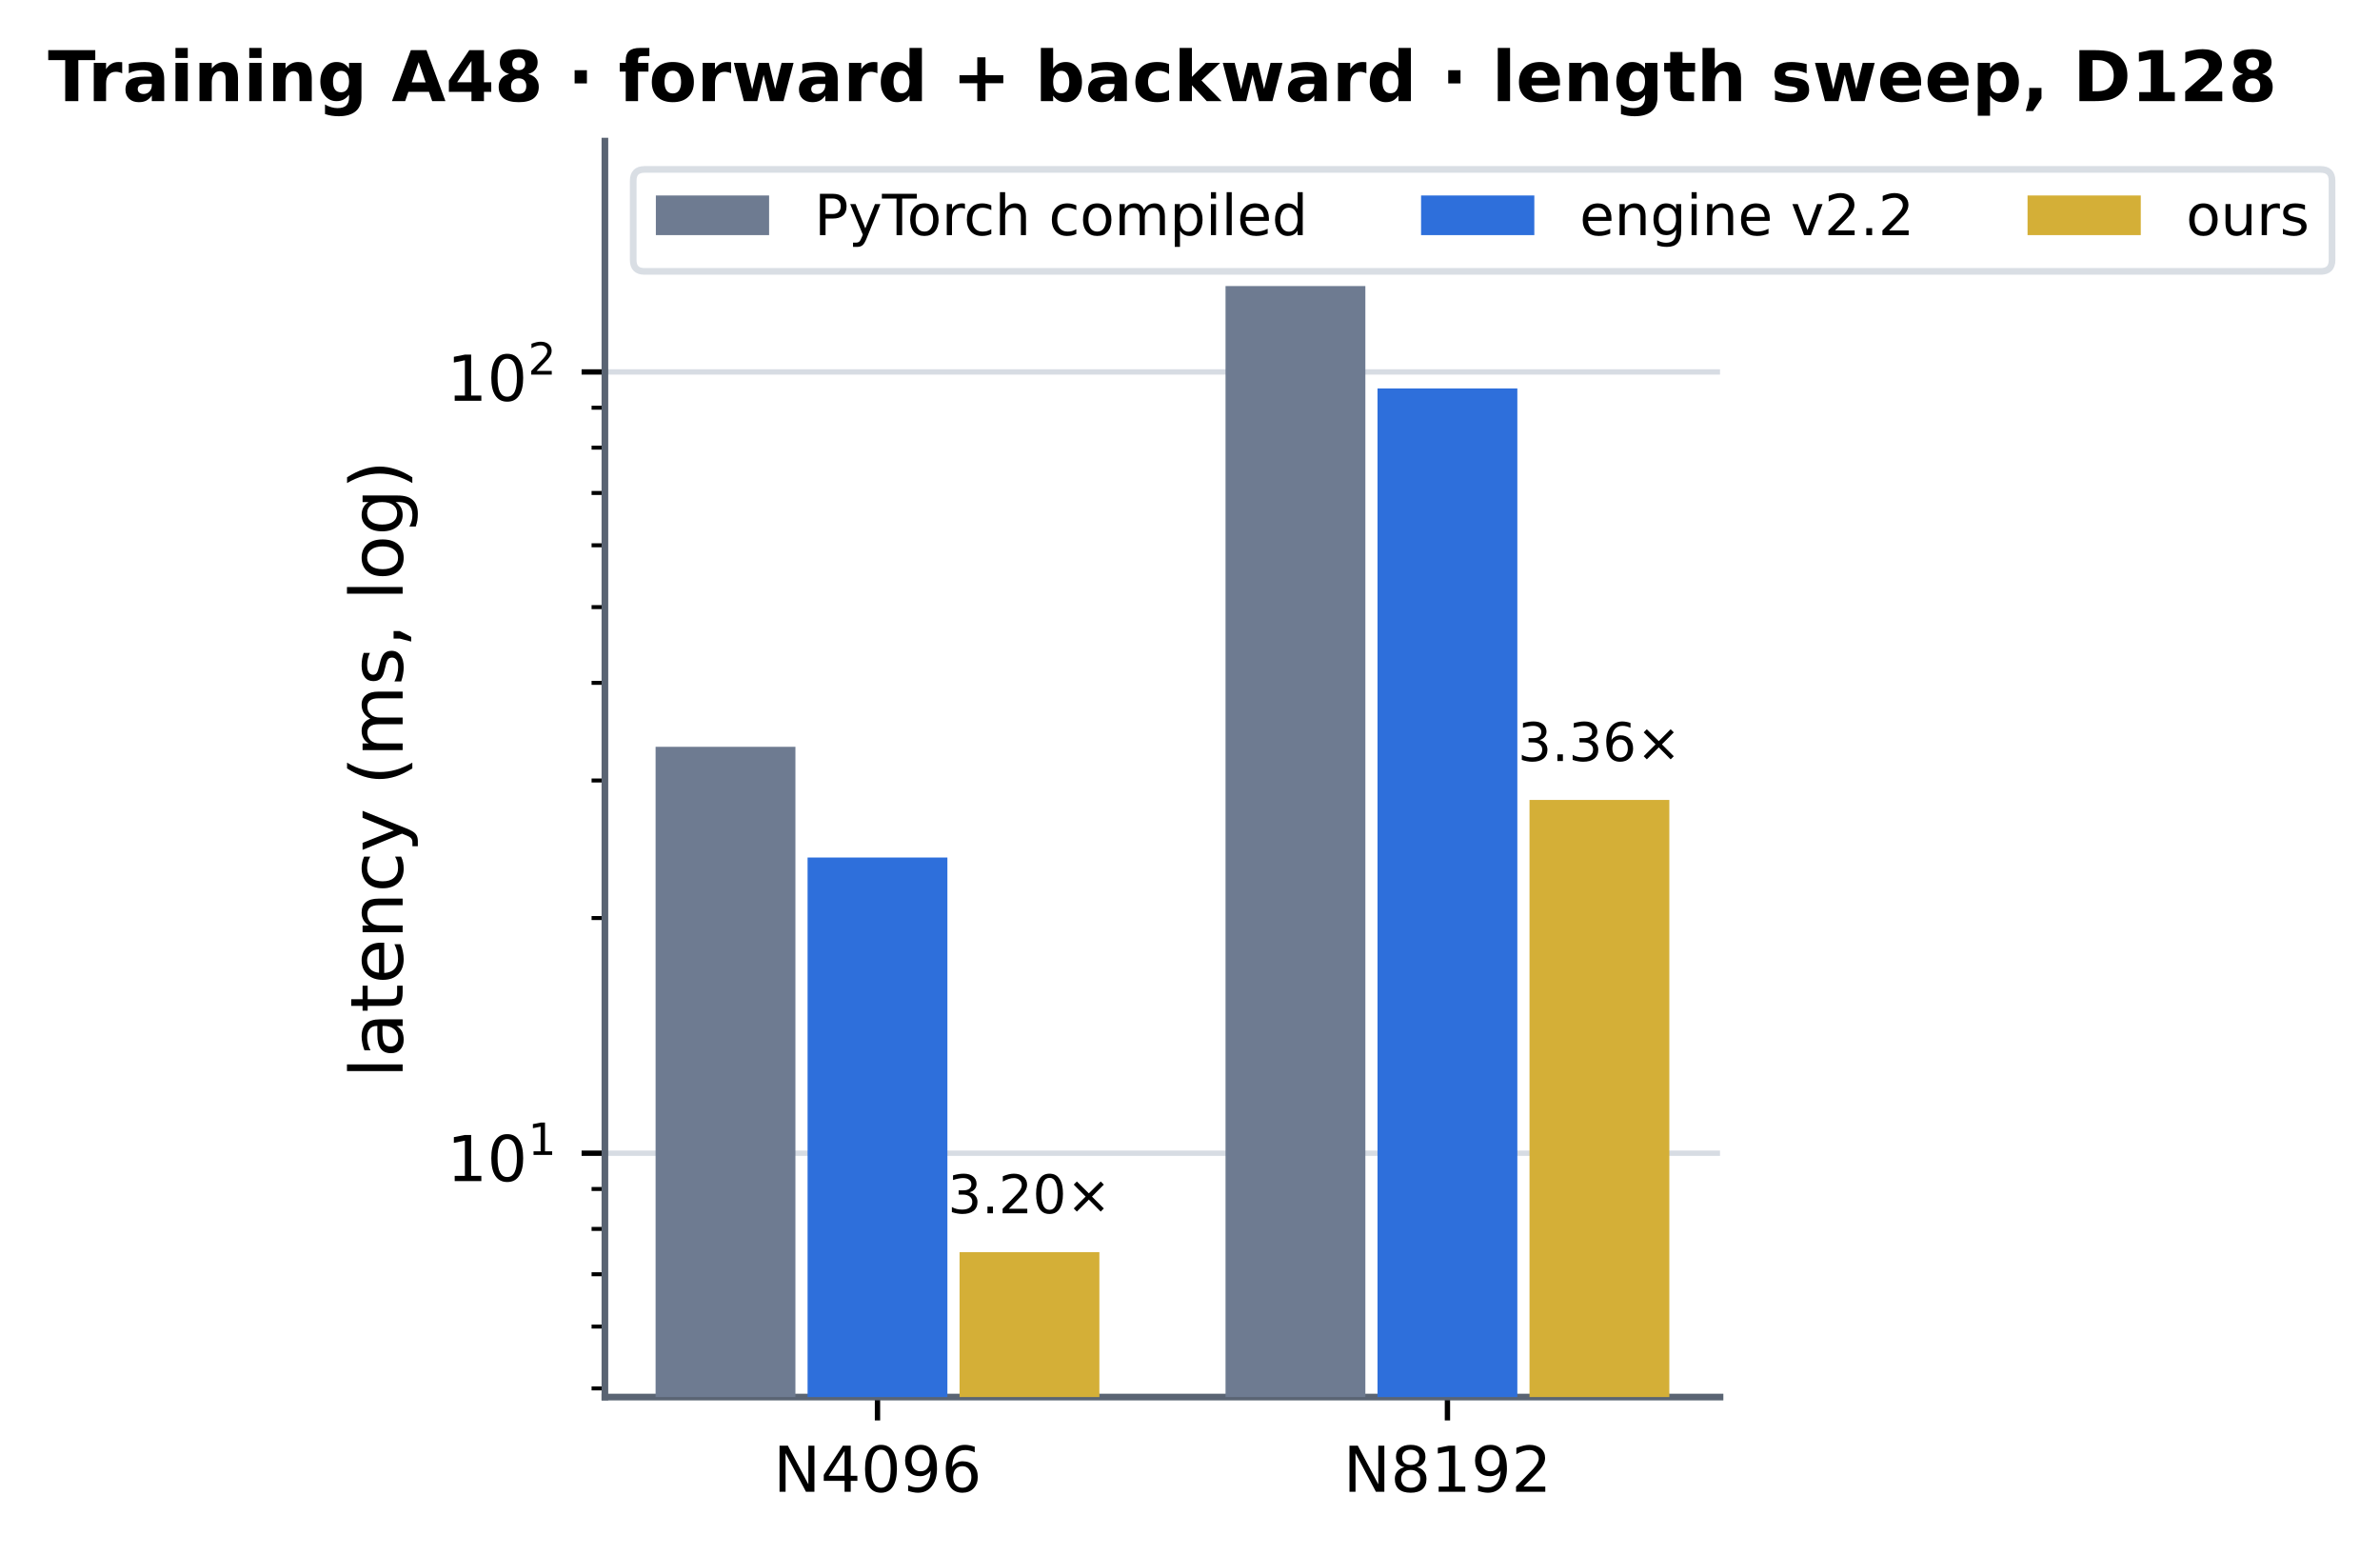
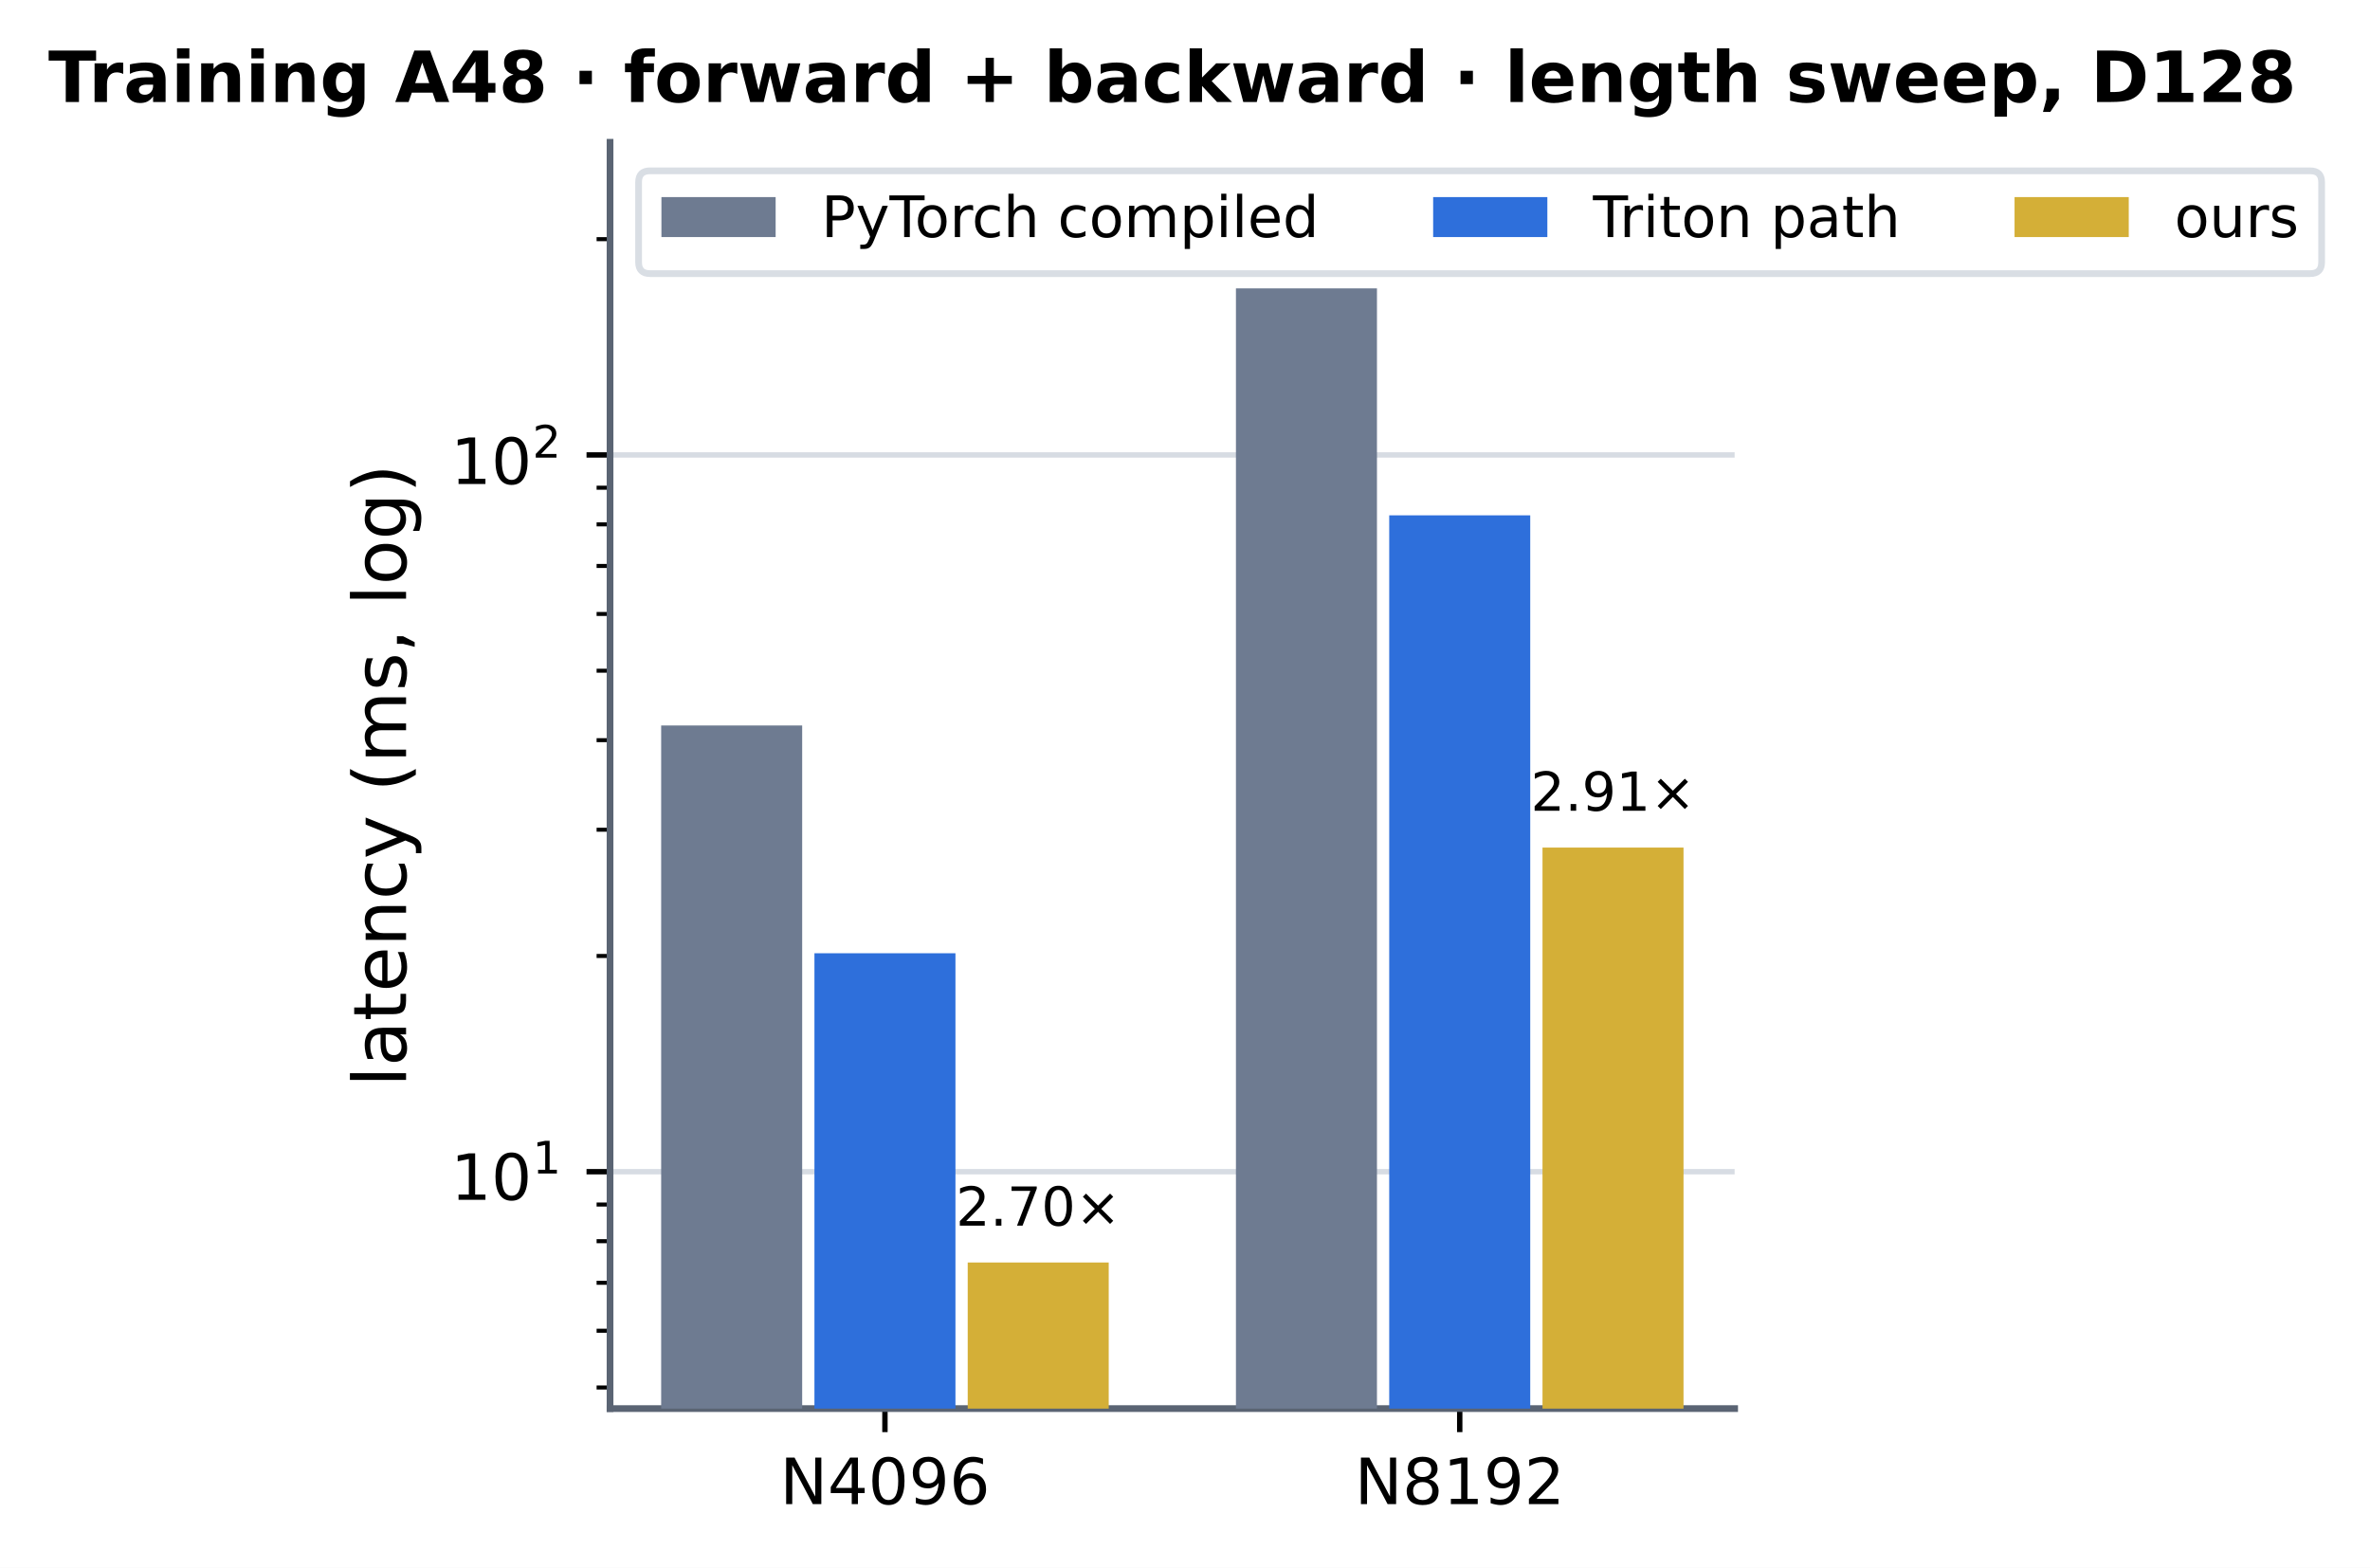
- <svg xmlns="http://www.w3.org/2000/svg" xmlns:xlink="http://www.w3.org/1999/xlink" width="357.282pt" height="233.374pt" viewBox="0 0 357.282 233.374" version="1.1">
+ <svg xmlns="http://www.w3.org/2000/svg" xmlns:xlink="http://www.w3.org/1999/xlink" width="352.784pt" height="233.374pt" viewBox="0 0 352.784 233.374" version="1.1">
  <defs>
    <style type="text/css">*{stroke-linejoin: round; stroke-linecap: butt}</style>
  </defs>
  <g id="figure_1">
    <g id="patch_1">
-       <path d="M 0 233.374  L 357.282 233.374  L 357.282 0  L 0 0  z " style="fill: #ffffff" />
+       <path d="M 0 233.374  L 352.784 233.374  L 352.784 0  L 0 0  z " style="fill: #ffffff" />
    </g>
    <g id="axes_1">
      <g id="patch_2">
        <path d="M 90.807 209.674  L 258.207 209.674  L 258.207 21.178  L 90.807 21.178  z " style="fill: #ffffff" />
      </g>
      <g id="matplotlib.axis_1">
        <g id="xtick_1">
          <g id="line2d_1">
            <defs>
-               <path id="mf3c5587068" d="M 0 0  L 0 3.5  " style="stroke: #000000; stroke-width: 0.8" />
+               <path id="m1c0d8b96fc" d="M 0 0  L 0 3.5  " style="stroke: #000000; stroke-width: 0.8" />
            </defs>
            <g>
-               <use xlink:href="#mf3c5587068" x="131.727" y="209.674" style="stroke: #000000; stroke-width: 0.8" />
+               <use xlink:href="#m1c0d8b96fc" x="131.727" y="209.674" style="stroke: #000000; stroke-width: 0.8" />
            </g>
          </g>
          <g id="text_1">
            <text style="font-size: 9.5px; font-family: 'DejaVu Sans', 'Arial', 'Helvetica', sans-serif; text-anchor: middle" x="131.727" y="223.892" transform="rotate(-0 131.7271 223.8921)">N4096</text>
          </g>
        </g>
        <g id="xtick_2">
          <g id="line2d_2">
            <g>
-               <use xlink:href="#mf3c5587068" x="217.287" y="209.674" style="stroke: #000000; stroke-width: 0.8" />
+               <use xlink:href="#m1c0d8b96fc" x="217.287" y="209.674" style="stroke: #000000; stroke-width: 0.8" />
            </g>
          </g>
          <g id="text_2">
            <text style="font-size: 9.5px; font-family: 'DejaVu Sans', 'Arial', 'Helvetica', sans-serif; text-anchor: middle" x="217.287" y="223.892" transform="rotate(-0 217.2866 223.8921)">N8192</text>
          </g>
        </g>
      </g>
      <g id="matplotlib.axis_2">
        <g id="ytick_1">
          <g id="line2d_3">
-             <path d="M 90.807 173.078  L 258.207 173.078  " clip-path="url(#p007680417d)" style="fill: none; stroke: #d7dce3; stroke-width: 0.8; stroke-linecap: square" />
+             <path d="M 90.807 174.415  L 258.207 174.415  " clip-path="url(#p998b90f575)" style="fill: none; stroke: #d7dce3; stroke-width: 0.8; stroke-linecap: square" />
          </g>
          <g id="line2d_4">
            <defs>
-               <path id="me52f4a4bea" d="M 0 0  L -3.5 0  " style="stroke: #000000; stroke-width: 0.8" />
+               <path id="m5fd928f5ee" d="M 0 0  L -3.5 0  " style="stroke: #000000; stroke-width: 0.8" />
            </defs>
            <g>
-               <use xlink:href="#me52f4a4bea" x="90.807" y="173.078" style="stroke: #000000; stroke-width: 0.8" />
+               <use xlink:href="#m5fd928f5ee" x="90.807" y="174.415" style="stroke: #000000; stroke-width: 0.8" />
            </g>
          </g>
          <g id="text_3">
-             <g transform="translate(67.08684 177.4951)">
+             <g transform="translate(67.08684 178.8323)">
              <text>
                <tspan x="0" y="-0.231" style="font-size: 9.5px; font-family: 'DejaVu Sans'">1</tspan>
                <tspan x="6.044" y="-0.231" style="font-size: 9.5px; font-family: 'DejaVu Sans'">0</tspan>
                <tspan x="12.179" y="-4.155" style="font-size: 6.65px; font-family: 'DejaVu Sans'">1</tspan>
              </text>
            </g>
          </g>
        </g>
        <g id="ytick_2">
          <g id="line2d_5">
-             <path d="M 90.807 55.821  L 258.207 55.821  " clip-path="url(#p007680417d)" style="fill: none; stroke: #d7dce3; stroke-width: 0.8; stroke-linecap: square" />
+             <path d="M 90.807 67.719  L 258.207 67.719  " clip-path="url(#p998b90f575)" style="fill: none; stroke: #d7dce3; stroke-width: 0.8; stroke-linecap: square" />
          </g>
          <g id="line2d_6">
            <g>
-               <use xlink:href="#me52f4a4bea" x="90.807" y="55.821" style="stroke: #000000; stroke-width: 0.8" />
+               <use xlink:href="#m5fd928f5ee" x="90.807" y="67.719" style="stroke: #000000; stroke-width: 0.8" />
            </g>
          </g>
          <g id="text_4">
-             <g transform="translate(67.08684 60.28601)">
+             <g transform="translate(67.08684 72.18356)">
              <text>
                <tspan x="0" y="-0.144" style="font-size: 9.5px; font-family: 'DejaVu Sans'">1</tspan>
                <tspan x="6.044" y="-0.144" style="font-size: 9.5px; font-family: 'DejaVu Sans'">0</tspan>
                <tspan x="12.179" y="-4.067" style="font-size: 6.65px; font-family: 'DejaVu Sans'">2</tspan>
              </text>
            </g>
          </g>
        </g>
        <g id="ytick_3">
          <g id="line2d_7">
            <defs>
-               <path id="m27893f4673" d="M 0 0  L -2 0  " style="stroke: #000000; stroke-width: 0.6" />
+               <path id="m5fb9cb4a6a" d="M 0 0  L -2 0  " style="stroke: #000000; stroke-width: 0.6" />
            </defs>
            <g>
-               <use xlink:href="#m27893f4673" x="90.807" y="208.375" style="stroke: #000000; stroke-width: 0.6" />
+               <use xlink:href="#m5fb9cb4a6a" x="90.807" y="206.534" style="stroke: #000000; stroke-width: 0.6" />
            </g>
          </g>
        </g>
        <g id="ytick_4">
          <g id="line2d_8">
            <g>
-               <use xlink:href="#m27893f4673" x="90.807" y="199.091" style="stroke: #000000; stroke-width: 0.6" />
+               <use xlink:href="#m5fb9cb4a6a" x="90.807" y="198.085" style="stroke: #000000; stroke-width: 0.6" />
            </g>
          </g>
        </g>
        <g id="ytick_5">
          <g id="line2d_9">
            <g>
-               <use xlink:href="#m27893f4673" x="90.807" y="191.241" style="stroke: #000000; stroke-width: 0.6" />
+               <use xlink:href="#m5fb9cb4a6a" x="90.807" y="190.942" style="stroke: #000000; stroke-width: 0.6" />
            </g>
          </g>
        </g>
        <g id="ytick_6">
          <g id="line2d_10">
            <g>
-               <use xlink:href="#m27893f4673" x="90.807" y="184.441" style="stroke: #000000; stroke-width: 0.6" />
+               <use xlink:href="#m5fb9cb4a6a" x="90.807" y="184.755" style="stroke: #000000; stroke-width: 0.6" />
            </g>
          </g>
        </g>
        <g id="ytick_7">
          <g id="line2d_11">
            <g>
-               <use xlink:href="#m27893f4673" x="90.807" y="178.443" style="stroke: #000000; stroke-width: 0.6" />
+               <use xlink:href="#m5fb9cb4a6a" x="90.807" y="179.297" style="stroke: #000000; stroke-width: 0.6" />
            </g>
          </g>
        </g>
        <g id="ytick_8">
          <g id="line2d_12">
            <g>
-               <use xlink:href="#m27893f4673" x="90.807" y="137.78" style="stroke: #000000; stroke-width: 0.6" />
+               <use xlink:href="#m5fb9cb4a6a" x="90.807" y="142.296" style="stroke: #000000; stroke-width: 0.6" />
            </g>
          </g>
        </g>
        <g id="ytick_9">
          <g id="line2d_13">
            <g>
-               <use xlink:href="#m27893f4673" x="90.807" y="117.132" style="stroke: #000000; stroke-width: 0.6" />
+               <use xlink:href="#m5fb9cb4a6a" x="90.807" y="123.508" style="stroke: #000000; stroke-width: 0.6" />
            </g>
          </g>
        </g>
        <g id="ytick_10">
          <g id="line2d_14">
            <g>
-               <use xlink:href="#m27893f4673" x="90.807" y="102.482" style="stroke: #000000; stroke-width: 0.6" />
+               <use xlink:href="#m5fb9cb4a6a" x="90.807" y="110.177" style="stroke: #000000; stroke-width: 0.6" />
            </g>
          </g>
        </g>
        <g id="ytick_11">
          <g id="line2d_15">
            <g>
-               <use xlink:href="#m27893f4673" x="90.807" y="91.119" style="stroke: #000000; stroke-width: 0.6" />
+               <use xlink:href="#m5fb9cb4a6a" x="90.807" y="99.837" style="stroke: #000000; stroke-width: 0.6" />
            </g>
          </g>
        </g>
        <g id="ytick_12">
          <g id="line2d_16">
            <g>
-               <use xlink:href="#m27893f4673" x="90.807" y="81.834" style="stroke: #000000; stroke-width: 0.6" />
+               <use xlink:href="#m5fb9cb4a6a" x="90.807" y="91.389" style="stroke: #000000; stroke-width: 0.6" />
            </g>
          </g>
        </g>
        <g id="ytick_13">
          <g id="line2d_17">
            <g>
-               <use xlink:href="#m27893f4673" x="90.807" y="73.984" style="stroke: #000000; stroke-width: 0.6" />
+               <use xlink:href="#m5fb9cb4a6a" x="90.807" y="84.246" style="stroke: #000000; stroke-width: 0.6" />
            </g>
          </g>
        </g>
        <g id="ytick_14">
          <g id="line2d_18">
            <g>
-               <use xlink:href="#m27893f4673" x="90.807" y="67.184" style="stroke: #000000; stroke-width: 0.6" />
+               <use xlink:href="#m5fb9cb4a6a" x="90.807" y="78.058" style="stroke: #000000; stroke-width: 0.6" />
            </g>
          </g>
        </g>
        <g id="ytick_15">
          <g id="line2d_19">
            <g>
-               <use xlink:href="#m27893f4673" x="90.807" y="61.186" style="stroke: #000000; stroke-width: 0.6" />
+               <use xlink:href="#m5fb9cb4a6a" x="90.807" y="72.601" style="stroke: #000000; stroke-width: 0.6" />
+             </g>
+           </g>
+         </g>
+         <g id="ytick_16">
+           <g id="line2d_20">
+             <g>
+               <use xlink:href="#m5fb9cb4a6a" x="90.807" y="35.6" style="stroke: #000000; stroke-width: 0.6" />
            </g>
          </g>
        </g>
        <g id="text_5">
          <text style="font-size: 11px; font-family: 'DejaVu Sans', 'Arial', 'Helvetica', sans-serif; text-anchor: middle" x="60.444" y="115.426" transform="rotate(-90 60.44426 115.4264)">latency (ms, log)</text>
        </g>
      </g>
      <g id="patch_3">
        <path d="M 90.807 209.674  L 90.807 21.178  " style="fill: none; stroke: #5a6473; stroke-linejoin: miter; stroke-linecap: square" />
      </g>
      <g id="patch_4">
        <path d="M 90.807 209.674  L 258.207 209.674  " style="fill: none; stroke: #5a6473; stroke-linejoin: miter; stroke-linecap: square" />
      </g>
      <g id="patch_5">
-         <path d="M 98.416 117546.966  L 119.407 117546.966  L 119.407 112.078  L 98.416 112.078  z " clip-path="url(#p007680417d)" style="fill: #6e7b91" />
+         <path d="M 98.416 106977.361  L 119.407 106977.361  L 119.407 107.988  L 98.416 107.988  z " clip-path="url(#p998b90f575)" style="fill: #6e7b91" />
      </g>
      <g id="patch_6">
-         <path d="M 183.975 117546.966  L 204.966 117546.966  L 204.966 42.928  L 183.975 42.928  z " clip-path="url(#p007680417d)" style="fill: #6e7b91" />
+         <path d="M 183.975 106977.361  L 204.966 106977.361  L 204.966 42.928  L 183.975 42.928  z " clip-path="url(#p998b90f575)" style="fill: #6e7b91" />
      </g>
      <g id="patch_7">
-         <path d="M 121.232 117546.966  L 142.222 117546.966  L 142.222 128.699  L 121.232 128.699  z " clip-path="url(#p007680417d)" style="fill: #2e6fdb" />
+         <path d="M 121.232 106977.361  L 142.222 106977.361  L 142.222 141.892  L 121.232 141.892  z " clip-path="url(#p998b90f575)" style="fill: #2e6fdb" />
      </g>
      <g id="patch_8">
-         <path d="M 206.791 117546.966  L 227.782 117546.966  L 227.782 58.301  L 206.791 58.301  z " clip-path="url(#p007680417d)" style="fill: #2e6fdb" />
+         <path d="M 206.791 106977.361  L 227.782 106977.361  L 227.782 76.708  L 206.791 76.708  z " clip-path="url(#p998b90f575)" style="fill: #2e6fdb" />
      </g>
      <g id="patch_9">
-         <path d="M 144.048 117546.966  L 165.038 117546.966  L 165.038 187.925  L 144.048 187.925  z " clip-path="url(#p007680417d)" style="fill: #d4af37" />
+         <path d="M 144.048 106977.361  L 165.038 106977.361  L 165.038 187.925  L 144.048 187.925  z " clip-path="url(#p998b90f575)" style="fill: #d4af37" />
      </g>
      <g id="patch_10">
-         <path d="M 229.607 117546.966  L 250.598 117546.966  L 250.598 120.054  L 229.607 120.054  z " clip-path="url(#p007680417d)" style="fill: #d4af37" />
+         <path d="M 229.607 106977.361  L 250.598 106977.361  L 250.598 126.167  L 229.607 126.167  z " clip-path="url(#p998b90f575)" style="fill: #d4af37" />
      </g>
      <g id="text_6">
        <text style="font-weight: 700; font-size: 10.5px; font-family: 'DejaVu Sans', 'Arial', 'Helvetica', sans-serif; text-anchor: middle" x="174.507" y="15.178" transform="rotate(-0 174.5068 15.17836)">Training A48 · forward + backward · length sweep, D128</text>
      </g>
      <g id="text_7">
-         <text style="font-size: 8px; font-family: 'DejaVu Sans', 'Arial', 'Helvetica', sans-serif; text-anchor: middle" x="154.543" y="182.084" transform="rotate(-0 154.543 182.0838)">3.20×</text>
+         <text style="font-size: 8px; font-family: 'DejaVu Sans', 'Arial', 'Helvetica', sans-serif; text-anchor: middle" x="154.543" y="182.437" transform="rotate(-0 154.543 182.4368)">2.70×</text>
      </g>
      <g id="text_8">
-         <text style="font-size: 8px; font-family: 'DejaVu Sans', 'Arial', 'Helvetica', sans-serif; text-anchor: middle" x="240.102" y="114.213" transform="rotate(-0 240.1024 114.2131)">3.36×</text>
+         <text style="font-size: 8px; font-family: 'DejaVu Sans', 'Arial', 'Helvetica', sans-serif; text-anchor: middle" x="240.102" y="120.679" transform="rotate(-0 240.1024 120.6786)">2.91×</text>
      </g>
      <g id="legend_1">
        <g id="patch_11">
-           <path d="M 96.757 40.729  L 348.382 40.729  Q 350.082 40.729 350.082 39.029  L 350.082 27.128  Q 350.082 25.428 348.382 25.428  L 96.757 25.428  Q 95.057 25.428 95.057 27.128  L 95.057 39.029  Q 95.057 40.729 96.757 40.729  z " style="fill: #ffffff; opacity: 0.95; stroke: #d7dce3; stroke-linejoin: miter" />
+           <path d="M 96.757 40.729  L 343.884 40.729  Q 345.584 40.729 345.584 39.029  L 345.584 27.128  Q 345.584 25.428 343.884 25.428  L 96.757 25.428  Q 95.057 25.428 95.057 27.128  L 95.057 39.029  Q 95.057 40.729 96.757 40.729  z " style="fill: #ffffff; opacity: 0.95; stroke: #d7dce3; stroke-linejoin: miter" />
        </g>
        <g id="patch_12">
          <path d="M 98.457 35.287  L 115.457 35.287  L 115.457 29.337  L 98.457 29.337  z " style="fill: #6e7b91" />
        </g>
        <g id="text_9">
          <text style="font-size: 8.5px; font-family: 'DejaVu Sans', 'Arial', 'Helvetica', sans-serif; text-anchor: start" x="122.257" y="35.287" transform="rotate(-0 122.2568 35.28703)">PyTorch compiled</text>
        </g>
        <g id="patch_13">
          <path d="M 213.33 35.287  L 230.33 35.287  L 230.33 29.337  L 213.33 29.337  z " style="fill: #2e6fdb" />
        </g>
        <g id="text_10">
-           <text style="font-size: 8.5px; font-family: 'DejaVu Sans', 'Arial', 'Helvetica', sans-serif; text-anchor: start" x="237.13" y="35.287" transform="rotate(-0 237.1304 35.28703)">engine v2.2</text>
+           <text style="font-size: 8.5px; font-family: 'DejaVu Sans', 'Arial', 'Helvetica', sans-serif; text-anchor: start" x="237.13" y="35.287" transform="rotate(-0 237.1304 35.28703)">Triton path</text>
        </g>
        <g id="patch_14">
-           <path d="M 304.372 35.287  L 321.372 35.287  L 321.372 29.337  L 304.372 29.337  z " style="fill: #d4af37" />
+           <path d="M 299.874 35.287  L 316.874 35.287  L 316.874 29.337  L 299.874 29.337  z " style="fill: #d4af37" />
        </g>
        <g id="text_11">
-           <text style="font-size: 8.5px; font-family: 'DejaVu Sans', 'Arial', 'Helvetica', sans-serif; text-anchor: start" x="328.172" y="35.287" transform="rotate(-0 328.172 35.28703)">ours</text>
+           <text style="font-size: 8.5px; font-family: 'DejaVu Sans', 'Arial', 'Helvetica', sans-serif; text-anchor: start" x="323.674" y="35.287" transform="rotate(-0 323.6736 35.28703)">ours</text>
        </g>
      </g>
    </g>
  </g>
  <defs>
-     <clipPath id="p007680417d">
+     <clipPath id="p998b90f575">
      <rect x="90.807" y="21.178" width="167.4" height="188.496" />
    </clipPath>
  </defs>
</svg>
